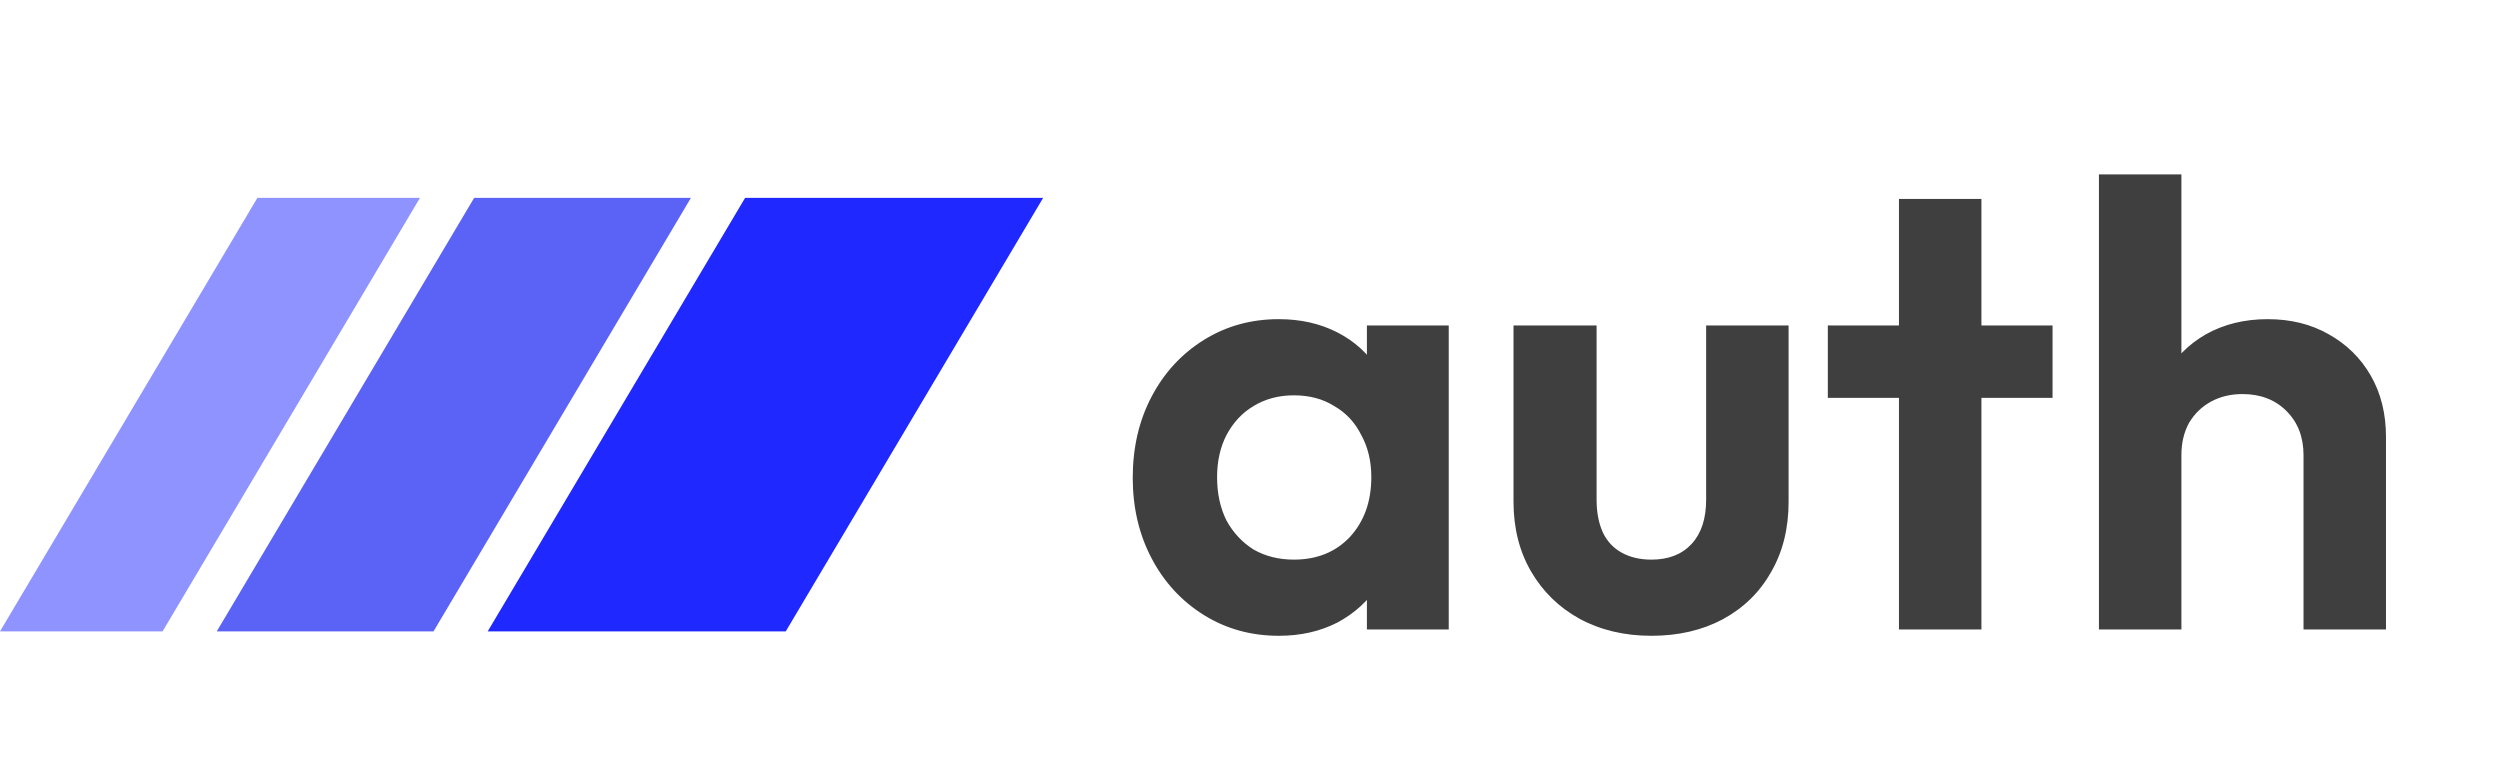
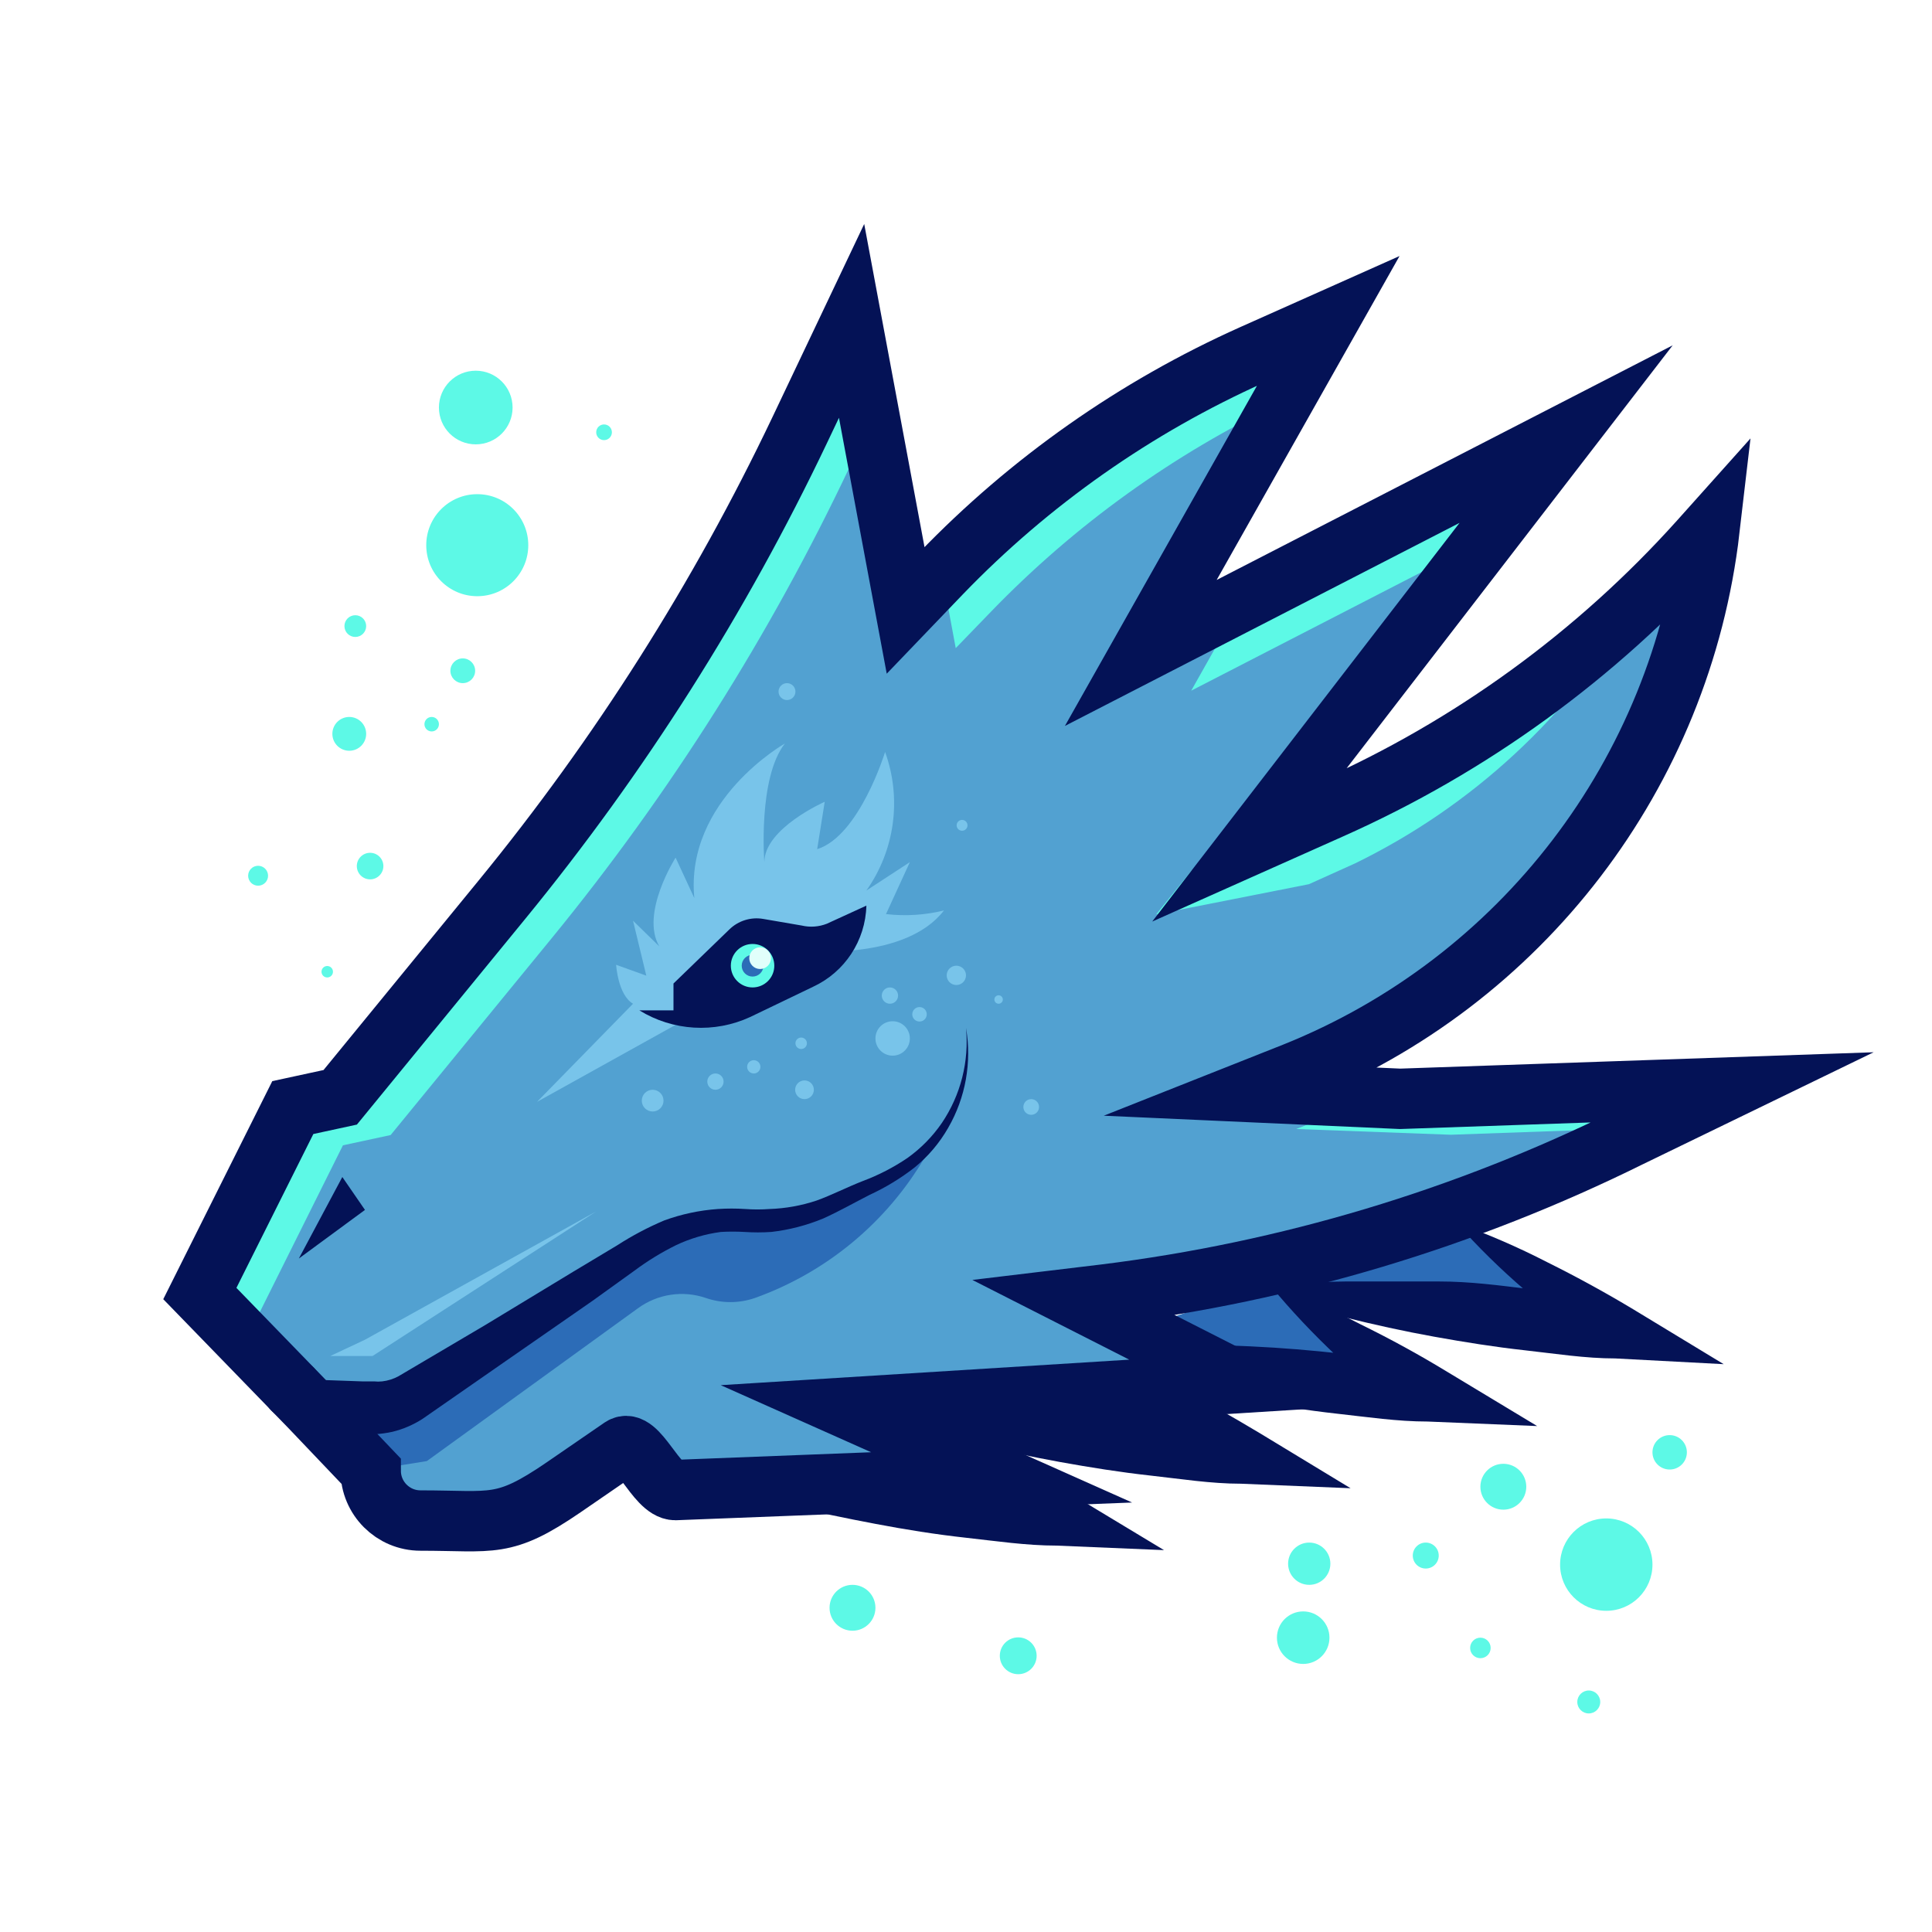
- <svg xmlns="http://www.w3.org/2000/svg" width="139" height="43" viewBox="0 0 139 43" fill="none">
-   <path d="M41.429 11H58L43.688 35.104H27.117L41.429 11Z" fill="#1E28FF" />
-   <path d="M26.364 11H38.416L24.104 35.104H12.052L26.364 11Z" fill="#5B62F6" />
-   <path d="M14.312 11H23.351L9.039 35.104H0L14.312 11Z" fill="#8E93FF" />
-   <path d="M71.1 35.35C69.56 35.35 68.172 34.965 66.935 34.195C65.698 33.425 64.73 32.375 64.03 31.045C63.33 29.715 62.98 28.222 62.98 26.565C62.98 24.885 63.33 23.38 64.03 22.05C64.73 20.72 65.698 19.67 66.935 18.9C68.172 18.13 69.56 17.745 71.1 17.745C72.313 17.745 73.398 17.99 74.355 18.48C75.312 18.97 76.07 19.658 76.63 20.545C77.213 21.408 77.528 22.388 77.575 23.485V29.575C77.528 30.695 77.213 31.687 76.63 32.55C76.07 33.413 75.312 34.102 74.355 34.615C73.398 35.105 72.313 35.35 71.1 35.35ZM71.94 31.115C73.223 31.115 74.262 30.695 75.055 29.855C75.848 28.992 76.245 27.883 76.245 26.53C76.245 25.643 76.058 24.862 75.685 24.185C75.335 23.485 74.833 22.948 74.18 22.575C73.55 22.178 72.803 21.98 71.94 21.98C71.1 21.98 70.353 22.178 69.7 22.575C69.07 22.948 68.568 23.485 68.195 24.185C67.845 24.862 67.67 25.643 67.67 26.53C67.67 27.44 67.845 28.245 68.195 28.945C68.568 29.622 69.07 30.158 69.7 30.555C70.353 30.928 71.1 31.115 71.94 31.115ZM76 35V30.45L76.735 26.32L76 22.26V18.095H80.55V35H76ZM91.816 35.35C90.323 35.35 88.993 35.035 87.826 34.405C86.683 33.775 85.784 32.9 85.131 31.78C84.478 30.66 84.151 29.365 84.151 27.895V18.095H88.771V27.79C88.771 28.49 88.888 29.097 89.121 29.61C89.355 30.1 89.704 30.473 90.171 30.73C90.638 30.987 91.186 31.115 91.816 31.115C92.773 31.115 93.519 30.823 94.056 30.24C94.593 29.657 94.861 28.84 94.861 27.79V18.095H99.446V27.895C99.446 29.388 99.12 30.695 98.466 31.815C97.836 32.935 96.938 33.81 95.771 34.44C94.628 35.047 93.309 35.35 91.816 35.35ZM105.582 35V11.06H110.167V35H105.582ZM101.627 22.12V18.095H114.122V22.12H101.627ZM128.076 35V25.305C128.076 24.302 127.761 23.485 127.131 22.855C126.501 22.225 125.684 21.91 124.681 21.91C124.028 21.91 123.444 22.05 122.931 22.33C122.418 22.61 122.009 23.007 121.706 23.52C121.426 24.033 121.286 24.628 121.286 25.305L119.501 24.395C119.501 23.065 119.781 21.91 120.341 20.93C120.901 19.927 121.671 19.145 122.651 18.585C123.654 18.025 124.798 17.745 126.081 17.745C127.364 17.745 128.496 18.025 129.476 18.585C130.479 19.145 131.261 19.915 131.821 20.895C132.381 21.875 132.661 23.007 132.661 24.29V35H128.076ZM116.701 35V9.695H121.286V35H116.701Z" fill="#3F3F3F" />
+ <svg xmlns="http://www.w3.org/2000/svg" id="art" viewBox="0 0 64 64">
+   <defs>
+     <style>.cls-1{fill:#2c6cb7;}.cls-2{fill:#041256;}.cls-3{fill:#211668;}.cls-4{fill:#5df9e6;}.cls-5{fill:#52a1d1;}.cls-6{fill:#78c4ea;}.cls-7{fill:none;stroke:#041256;stroke-linecap:round;stroke-miterlimit:10;stroke-width:2px;}.cls-8{fill:#e1fffb;}</style>
+   </defs>
+   <polyline class="cls-1" points="48.25 40.51 53.61 44.13 41.54 42.73" />
+   <path class="cls-2" d="M48.25,40.51a24.74,24.74,0,0,1,3,1.3q1.47.73,2.85,1.56l3,1.82L53.51,45c-1,0-2-.16-3-.27s-2-.27-3-.45-2-.4-3-.65a22.94,22.94,0,0,1-3-.94,23,23,0,0,1,3.08-.24c1,0,2,0,3.06,0s2,.13,3,.25,2,.24,3,.43l-.62,1.67c-.86-.65-1.7-1.34-2.51-2.06A23.28,23.28,0,0,1,48.25,40.51Z" />
+   <line class="cls-3" x1="53.61" y1="44.13" x2="41.54" y2="42.73" />
+   <polyline class="cls-1" points="42.07 42.57 47.43 46.19 35.35 44.78" />
+   <path class="cls-2" d="M42.07,42.57a23.89,23.89,0,0,1,3,1.3q1.47.72,2.85,1.56l3,1.81-3.63-.15c-1,0-2-.15-3-.26s-2-.27-3-.46-2-.39-3-.65a22.94,22.94,0,0,1-3-.94,22.92,22.92,0,0,1,3.08-.23c1,0,2,0,3.06.05s2,.13,3,.24,2,.25,3,.44l-.61,1.66c-.86-.65-1.7-1.33-2.52-2A25.5,25.5,0,0,1,42.07,42.57Z" />
+   <line class="cls-3" x1="47.43" y1="46.19" x2="35.36" y2="44.78" />
+   <polyline class="cls-4" points="35.89 44.62 41.25 48.24 29.17 46.84" />
+   <path class="cls-2" d="M35.89,44.62a25.43,25.43,0,0,1,3,1.3c1,.48,1.92,1,2.85,1.56l3,1.82-3.63-.15c-1,0-2-.16-3-.27s-2-.27-3-.45-2-.4-3-.65a23.45,23.45,0,0,1-2.95-.94,23.22,23.22,0,0,1,3.09-.24c1,0,2,0,3.05,0s2,.13,3,.25,2,.24,3,.43L40.74,49c-.86-.65-1.7-1.34-2.52-2.06A24.28,24.28,0,0,1,35.89,44.62Z" />
+   <line class="cls-3" x1="41.25" y1="48.24" x2="29.17" y2="46.84" />
+   <polyline class="cls-4" points="29.71 46.68 35.07 50.29 22.99 48.89" />
+   <path class="cls-2" d="M29.71,46.68a23.84,23.84,0,0,1,3,1.29c1,.49,1.92,1,2.85,1.57l3,1.81L35,51.2c-1,0-2-.15-3-.26s-2-.27-3-.46-2-.39-3-.65a23.45,23.45,0,0,1-3-.94,23.19,23.19,0,0,1,3.09-.23c1,0,2,0,3.05.05s2,.13,3,.24,2,.25,3,.44l-.61,1.66c-.87-.65-1.7-1.33-2.52-2A24.29,24.29,0,0,1,29.71,46.68Z" />
+   <line class="cls-3" x1="35.07" y1="50.29" x2="22.99" y2="48.89" />
+   <path class="cls-5" d="M9.7,36.69l1.57-.34,5.36-6.55a76.43,76.43,0,0,0,9.86-15.55l1.72-3.62L30,20.22,31.17,19a33.14,33.14,0,0,1,10.32-7.25L44,10.63l-6.21,11,14.09-7.25L41.38,28l2.69-1.2a36.17,36.17,0,0,0,12.22-8.88l.34-.38h0a22.14,22.14,0,0,1-13.77,18l-1.59.63,5.11.23,11-.38L54,37.66A54.24,54.24,0,0,1,36.6,42.88l-1,.12,5.53,2.81L28,46.63l5.18,2.31-10.81.42c-.64,0-1.25-1.77-1.78-1.41l-1.92,1.32c-2,1.37-2.33,1.1-4.74,1.1h0a1.65,1.65,0,0,1-1.65-1.65l-2-2.1L6.62,42.85Z" />
+   <path class="cls-1" d="M21.13,43.34A2.46,2.46,0,0,1,23.39,43,2.49,2.49,0,0,0,25,43h0a10.72,10.72,0,0,0,5.64-4.67l.41-.71-1.7,1.63-1.5.71-1.63.58-2,.08-1.42-.08-1.91.92-4.21,3.08-6.2,2.28,1.79,1.88,1.87-.3Z" />
+   <path class="cls-4" d="M54.18,20a21.94,21.94,0,0,1-9.29,8.6l-1.53.69-5.06,1,1.16-1.44,3.08-2.42L41.38,28l2.69-1.2A35.92,35.92,0,0,0,54.18,20Z" />
+   <path class="cls-6" d="M28.7,29.5a5,5,0,0,0,.62-4.59s-.85,2.78-2.25,3.22l.25-1.57s-2,.88-2,2c0,0-.22-2.78.68-3.93,0,0-3.31,1.87-3,5.12l-.62-1.34s-1.18,1.85-.54,2.94l-.87-.85.44,1.82-1-.36s.06,1,.56,1.29l-3.18,3.25,9-5s3.21.31,4.48-1.34a5.43,5.43,0,0,1-1.92.12l.79-1.72Z" />
+   <path class="cls-4" d="M42.94,37.4l1.58-.63,1-.43.88,0,11-.38-2.84,1.4-6.5.23Z" />
+   <path class="cls-4" d="M32.84,20.25l-1.18,1.22L31.2,19a33.07,33.07,0,0,1,10.29-7.23L44,10.63l-1.52,2.69A33.39,33.39,0,0,0,32.84,20.25Z" />
+   <polygon class="cls-4" points="37.94 44.17 41.16 45.81 40.45 45.85 37.3 44.25 37.94 44.17" />
+   <polygon class="cls-4" points="30.66 47.81 33.18 48.94 32.14 48.98 29.67 47.88 30.66 47.81" />
+   <polygon class="cls-4" points="39.46 22.88 41.14 19.9 51.88 14.38 49.17 17.88 39.46 22.88" />
+   <path class="cls-4" d="M9.7,36.69l1.57-.34,5.36-6.55a76.43,76.43,0,0,0,9.86-15.55l1.72-3.62L28.85,14l-.7,1.46A76,76,0,0,1,18.3,31.05L12.94,37.6l-1.58.34L8.29,44.1,12,47.87,14,50a1.75,1.75,0,0,0,.05.4h-.07a1.65,1.65,0,0,1-1.65-1.65l-2-2.1L6.62,42.85Z" />
+   <path class="cls-7" d="M9.7,36.69l1.57-.34,5.36-6.55a76.43,76.43,0,0,0,9.86-15.55l1.72-3.62L30,20.22,31.17,19a33.14,33.14,0,0,1,10.32-7.25L44,10.63l-6.21,11,14.09-7.25L41.38,28l2.69-1.2a36.17,36.17,0,0,0,12.22-8.88l.34-.38h0a22.14,22.14,0,0,1-13.77,18l-1.59.63,5.11.23,11-.38L54,37.66A54.24,54.24,0,0,1,36.6,42.88l-1,.12,5.53,2.81L28,46.63l5.18,2.31-10.81.42c-.64,0-1.25-1.77-1.78-1.41l-1.92,1.32c-2,1.37-2.33,1.1-4.74,1.1h0a1.65,1.65,0,0,1-1.65-1.65l-2-2.1L6.62,42.85Z" />
+   <path class="cls-2" d="M26.56,30.66l-1.28-.22a1.29,1.29,0,0,0-1.12.35l-1.85,1.79v.89H21.18a3.89,3.89,0,0,0,3.67.22l2.08-1A3.05,3.05,0,0,0,28.7,30h0l-1.31.6A1.4,1.4,0,0,1,26.56,30.66Z" />
+   <polygon class="cls-2" points="12.09 40.08 11.34 38.99 9.9 41.69 12.09 40.08" />
+   <circle class="cls-4" cx="24.93" cy="31.99" r="0.72" />
+   <circle class="cls-1" cx="24.93" cy="31.99" r="0.36" />
+   <circle class="cls-8" cx="25.18" cy="31.74" r="0.36" />
+   <path class="cls-2" d="M10.43,45.35,11,46l-.7-.3,1.69.06.4,0a1.23,1.23,0,0,0,.27,0,1.48,1.48,0,0,0,.54-.17l2.88-1.7L19,42.12l1.45-.87A10.17,10.17,0,0,1,22,40.43a6.51,6.51,0,0,1,1.78-.38,6.91,6.91,0,0,1,.91,0,5.4,5.4,0,0,0,.8,0,5.5,5.5,0,0,0,1.56-.28c.5-.18,1-.44,1.54-.65a7,7,0,0,0,1.47-.76,4.66,4.66,0,0,0,1.14-1.16A4.8,4.8,0,0,0,32,34.05a4.94,4.94,0,0,1-.59,3.31,4.71,4.71,0,0,1-1.12,1.32,7.61,7.61,0,0,1-1.48.9c-.51.26-1,.54-1.53.78a6.39,6.39,0,0,1-1.73.45,6.68,6.68,0,0,1-.89,0,6.81,6.81,0,0,0-.78,0,5,5,0,0,0-1.49.44,8.88,8.88,0,0,0-1.37.84l-1.39,1-2.78,1.93L14,47a3.27,3.27,0,0,1-1,.43,3.72,3.72,0,0,1-.57.08l-.45,0-1.69.06H9.9l-.32-.31L9,46.74a1,1,0,0,1,0-1.42,1,1,0,0,1,1.41,0Z" />
+   <circle class="cls-6" cx="31.68" cy="32.31" r="0.32" />
+   <circle class="cls-6" cx="29.57" cy="34.4" r="0.57" />
+   <circle class="cls-6" cx="30.46" cy="33.6" r="0.24" />
+   <circle class="cls-6" cx="29.48" cy="32.98" r="0.27" />
+   <circle class="cls-6" cx="33.08" cy="33.11" r="0.14" />
+   <circle class="cls-6" cx="26.54" cy="34.56" r="0.19" />
+   <circle class="cls-6" cx="26.65" cy="36.1" r="0.31" />
+   <circle class="cls-6" cx="23.7" cy="35.83" r="0.27" />
+   <circle class="cls-6" cx="24.97" cy="35.34" r="0.22" />
+   <circle class="cls-6" cx="21.62" cy="36.46" r="0.36" />
+   <circle class="cls-6" cx="31.87" cy="27.34" r="0.18" />
+   <circle class="cls-6" cx="26.07" cy="22.91" r="0.28" />
+   <circle class="cls-6" cx="34.16" cy="36.67" r="0.26" />
+   <polygon class="cls-6" points="19.75 40.13 12.34 44.92 10.94 44.92 12.09 44.38 19.75 40.13" />
+   <circle class="cls-4" cx="15.76" cy="13.5" r="1.22" />
+   <circle class="cls-4" cx="20.01" cy="14.32" r="0.26" />
+   <circle class="cls-4" cx="15.81" cy="18.06" r="1.69" />
+   <circle class="cls-4" cx="11.57" cy="24.31" r="0.56" />
+   <circle class="cls-4" cx="15.33" cy="22.22" r="0.41" />
+   <circle class="cls-4" cx="11.77" cy="20.74" r="0.36" />
+   <circle class="cls-4" cx="12.26" cy="28.69" r="0.44" />
+   <circle class="cls-4" cx="14.3" cy="23.99" r="0.24" />
+   <circle class="cls-4" cx="10.84" cy="32.19" r="0.19" />
+   <circle class="cls-4" cx="8.55" cy="29.01" r="0.33" />
+   <circle class="cls-4" cx="53.21" cy="51.83" r="1.53" />
+   <circle class="cls-4" cx="43.17" cy="54.25" r="0.87" />
+   <circle class="cls-4" cx="47.23" cy="51.53" r="0.43" />
+   <circle class="cls-4" cx="49.04" cy="54.59" r="0.34" />
+   <circle class="cls-4" cx="49.8" cy="49.25" r="0.76" />
+   <circle class="cls-4" cx="55.31" cy="48.11" r="0.57" />
+   <circle class="cls-4" cx="52.63" cy="56.38" r="0.38" />
+   <circle class="cls-4" cx="33.73" cy="54.85" r="0.61" />
+   <circle class="cls-4" cx="43.37" cy="51.8" r="0.7" />
+   <circle class="cls-4" cx="28.24" cy="53.26" r="0.76" />
</svg>
